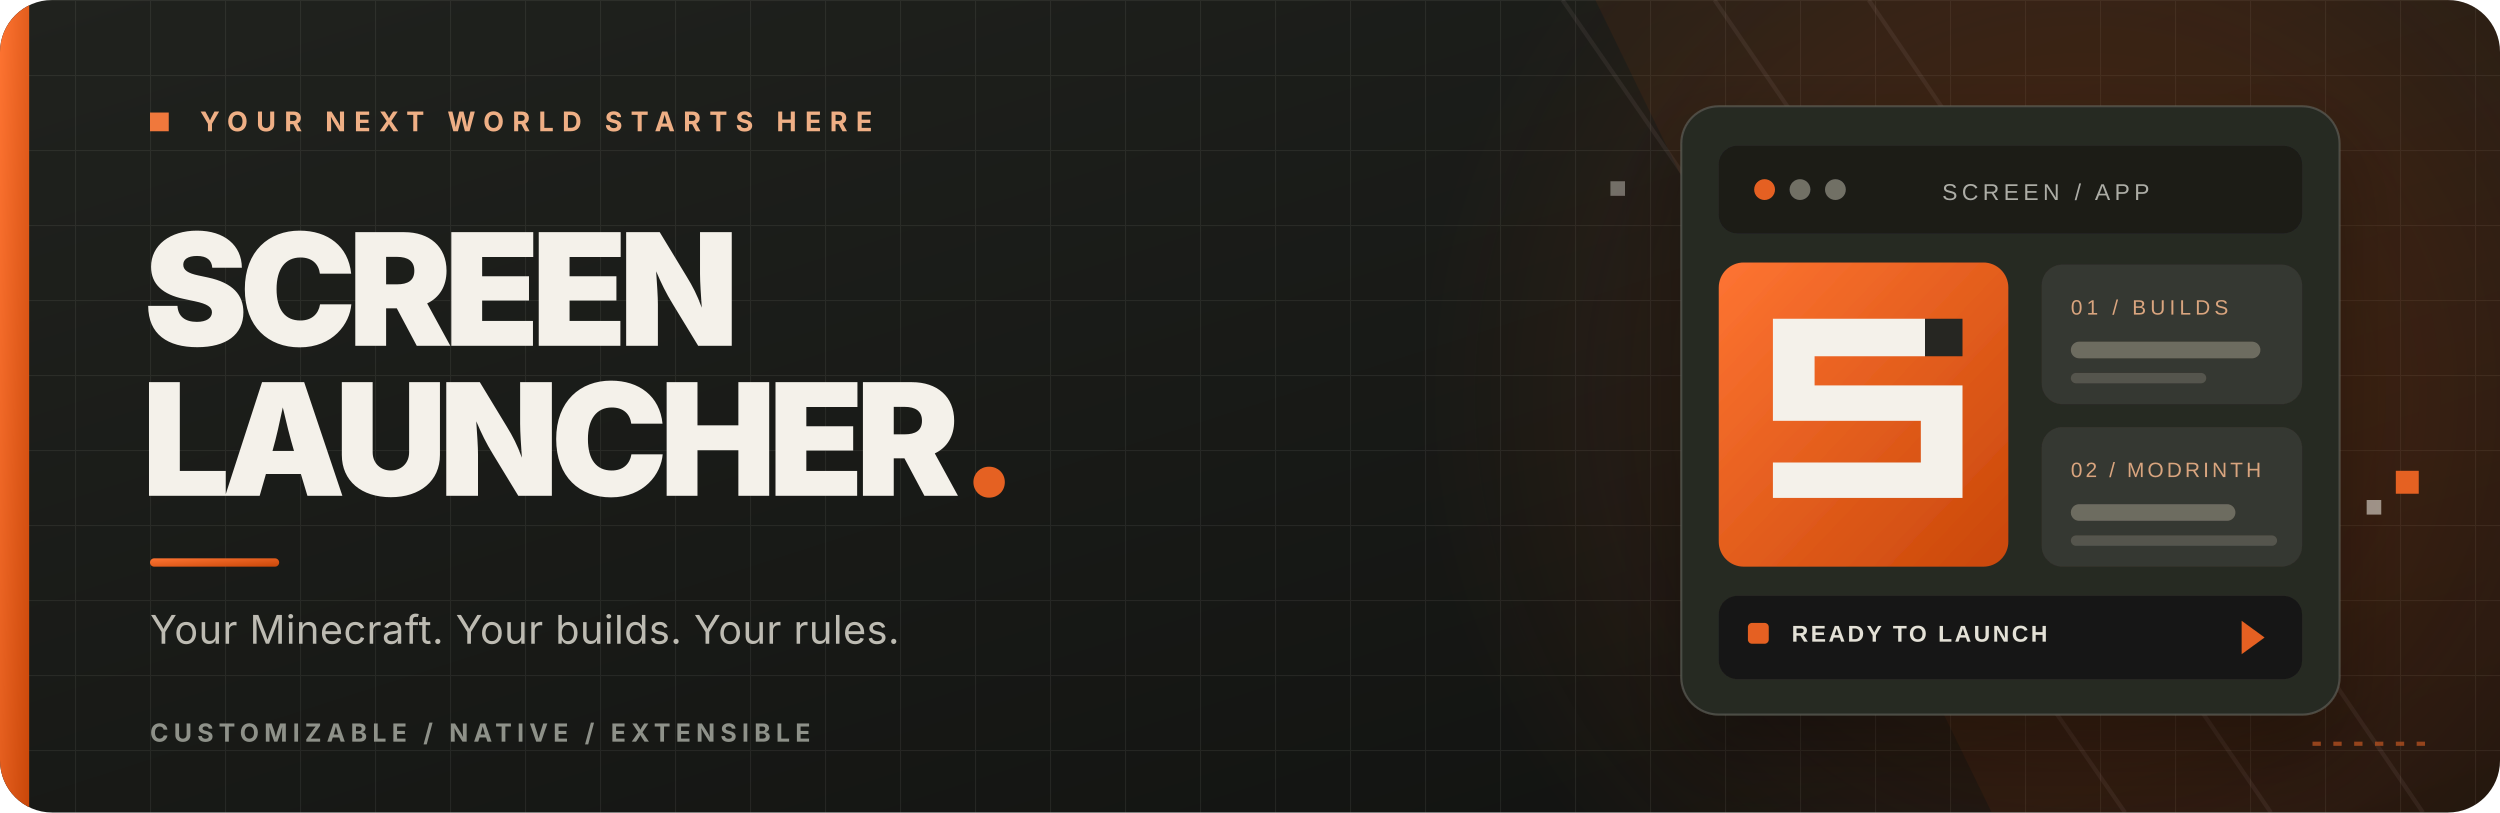
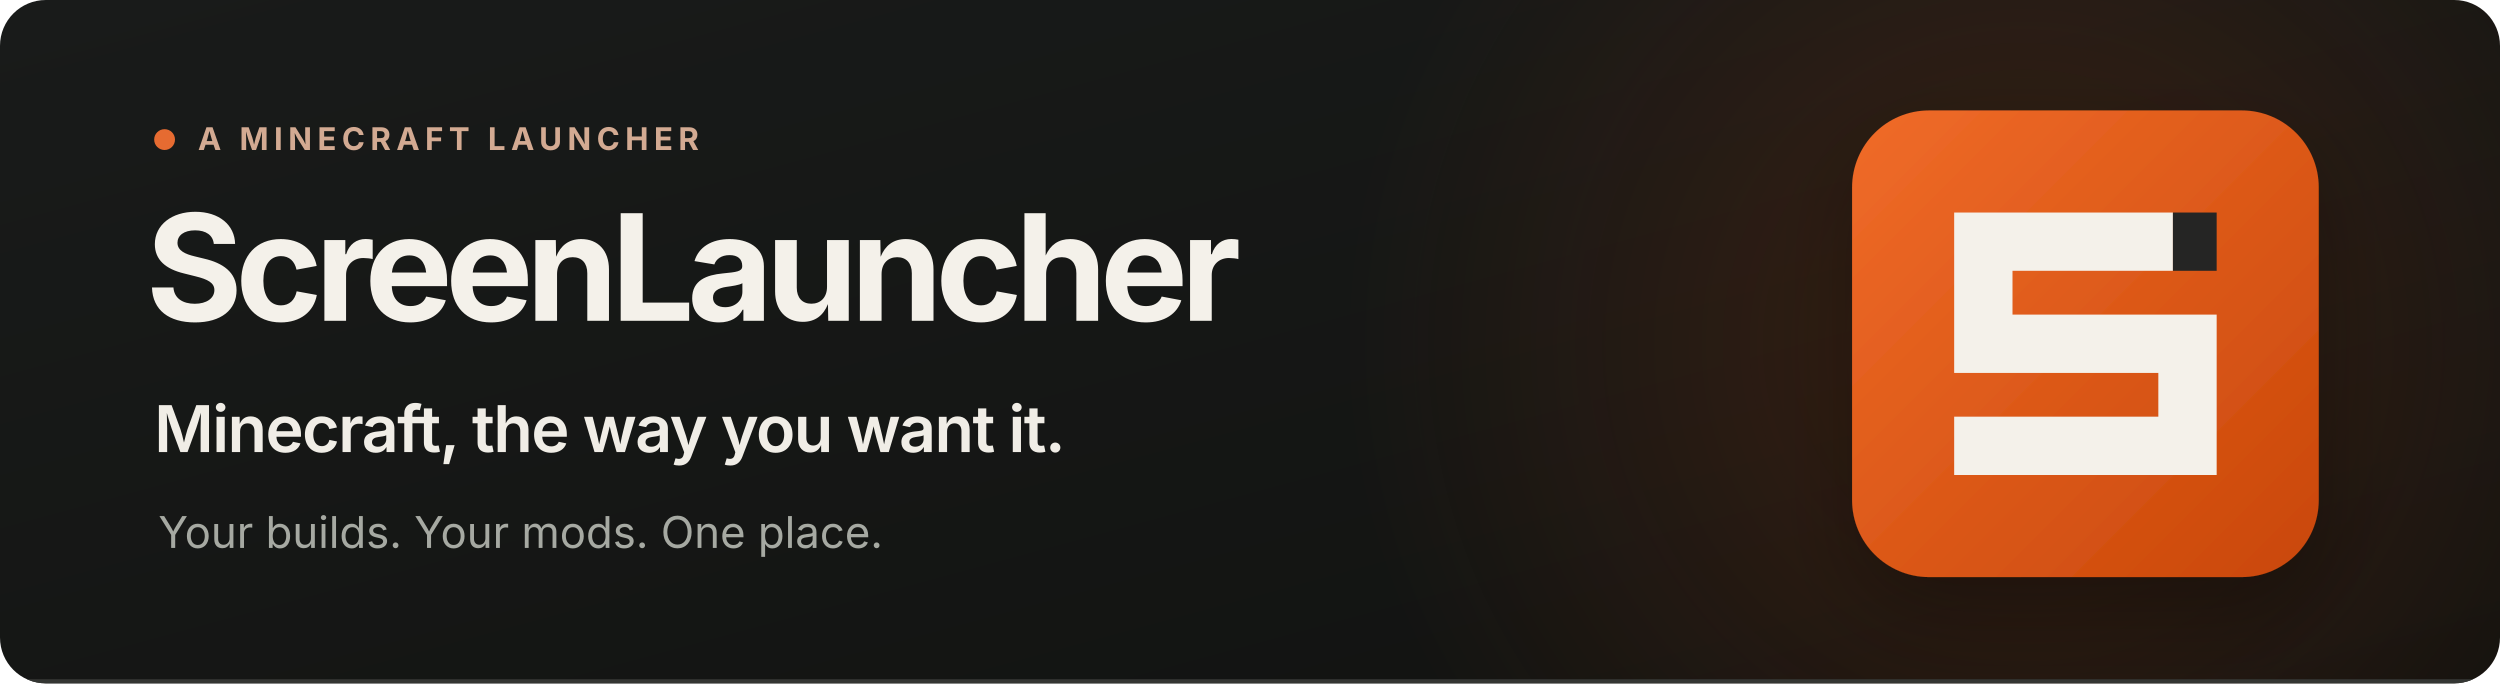
- <svg xmlns="http://www.w3.org/2000/svg" width="1200" height="390" viewBox="0 0 1200 390" role="img" aria-labelledby="title desc">
+ <svg xmlns="http://www.w3.org/2000/svg" width="1200" height="328" viewBox="0 0 1200 328" role="img" aria-labelledby="title desc">
  <defs>
-     <linearGradient id="bg" x1="0" y1="0" x2="1" y2="1">
-       <stop stop-color="#20221E" />
-       <stop offset="1" stop-color="#10110F" />
+     <linearGradient id="surface" x1="0" y1="0" x2="1" y2="1">
+       <stop stop-color="#191b1a" />
+       <stop offset="1" stop-color="#111210" />
    </linearGradient>
-     <linearGradient id="accent" x1="0" y1="0" x2="1" y2="1">
-       <stop stop-color="#FE7432" />
-       <stop offset="1" stop-color="#C94709" />
+     <linearGradient id="tile" x1="0" y1="0" x2="1" y2="1">
+       <stop stop-color="#f06b29" />
+       <stop offset="1" stop-color="#c94709" />
    </linearGradient>
-     <radialGradient id="glow" cx="50%" cy="50%" r="50%">
-       <stop stop-color="#C94709" stop-opacity=".24" />
-       <stop offset="1" stop-color="#C94709" stop-opacity="0" />
+     <radialGradient id="ambient" cx="50%" cy="50%" r="50%">
+       <stop stop-color="#c94709" stop-opacity=".20" />
+       <stop offset="1" stop-color="#c94709" stop-opacity="0" />
    </radialGradient>
-     <pattern id="grid" width="36" height="36" patternUnits="userSpaceOnUse">
-       <path d="M36 0H0V36" fill="none" stroke="#FCF7EC" stroke-opacity=".07" stroke-width="1" />
-     </pattern>
-     <clipPath id="rounded">
-       <rect width="1200" height="390" rx="25" />
+     <filter id="iconShadow" x="-25%" y="-25%" width="150%" height="170%">
+       <feDropShadow dx="0" dy="17" stdDeviation="19" flood-color="#000" flood-opacity=".28" />
+     </filter>
+     <clipPath id="frame">
+       <rect width="1200" height="328" rx="22" />
    </clipPath>
-     <filter id="shadow" x="-30%" y="-30%" width="160%" height="160%">
-       <feDropShadow dx="0" dy="18" stdDeviation="18" flood-color="#000" flood-opacity=".30" />
-     </filter>
  </defs>
-   <g clip-path="url(#rounded)">
-     <rect width="1200" height="390" fill="url(#bg)" />
-     <rect width="1200" height="390" fill="url(#grid)" />
-     <circle cx="1000" cy="190" r="320" fill="url(#glow)" />
-     <path d="M0 0H14V390H0Z" fill="url(#accent)" />
-     <path d="M756 -20L1200 0V390H956Z" fill="#C94709" opacity=".08" />
-     <path d="M750 0L1020 390M823 0L1090 390M897 0L1163 390" stroke="#FCE5D7" stroke-opacity=".065" stroke-width="2" />
+   <g clip-path="url(#frame)">
+     <rect width="1200" height="328" fill="url(#surface)" />
+     <circle cx="971" cy="165" r="325" fill="url(#ambient)" />
+     <path d="M0 327H1200" stroke="#343633" stroke-width="2" />
    <g font-family="Inter,Segoe UI,Arial,sans-serif">
-       <rect x="72" y="54" width="9" height="9" fill="#F0783C" />
-       <text x="96" y="63" fill="#EFAF85" font-size="13" font-weight="700" letter-spacing="4">YOUR NEXT WORLD STARTS HERE</text>
-       <text x="69" y="166" fill="#F4F1EA" font-size="75" font-weight="850" letter-spacing="-4">SCREEN</text>
-       <text x="68" y="238" fill="#F4F1EA" font-size="75" font-weight="850" letter-spacing="-4">LAUNCHER<tspan fill="#E56122">.</tspan>
-       </text>
-       <rect x="72" y="268" width="62" height="4" rx="2" fill="url(#accent)" />
-       <text x="72" y="309" fill="#BDBBB2" font-size="19" letter-spacing=".25">Your Minecraft. Your builds. Your rules.</text>
-       <text x="72" y="356" fill="#8E9189" font-size="12" font-weight="700" letter-spacing="2.5">CUSTOMIZABLE  /  NATIVE  /  EXTENSIBLE</text>
+       <circle cx="79" cy="67" r="5" fill="#e66b31" />
+       <text x="95" y="72" fill="#d3aa92" font-size="15" font-weight="700" letter-spacing="2.6">A MINECRAFT LAUNCHER</text>
+       <text x="70" y="154" fill="#f4f1ea" font-size="71" font-weight="750" letter-spacing="-3.5">ScreenLauncher</text>
+       <text x="74" y="217" fill="#f0ede6" font-size="31" font-weight="600" letter-spacing="-.75">Minecraft, the way you want it.</text>
+       <text x="76" y="263" fill="#a6a9a2" font-size="21">Your builds. Your mods. One place.</text>
    </g>
-     <g filter="url(#shadow)">
-       <rect x="807" y="51" width="316" height="292" rx="18" fill="#282924" stroke="#60615A" stroke-opacity=".65" />
-       <rect x="825" y="70" width="280" height="42" rx="9" fill="#1A1B18" />
-       <circle cx="847" cy="91" r="5" fill="#E56122" />
-       <circle cx="864" cy="91" r="5" fill="#716F65" />
-       <circle cx="881" cy="91" r="5" fill="#716F65" />
-       <text x="982" y="96" font-family="Segoe UI,Arial,sans-serif" font-size="11" letter-spacing="2.1" text-anchor="middle" fill="#ADADA5">SCREEN / APP</text>
-       <rect x="825" y="126" width="139" height="146" rx="12" fill="url(#accent)" />
-       <path d="M851 153H924V171H871V185H942V239H851V222H922V202H851Z" fill="#F4F1EA" />
-       <rect x="924" y="153" width="18" height="18" fill="#252524" />
-       <rect x="980" y="127" width="125" height="67" rx="10" fill="#363730" />
-       <text x="994" y="151" font-family="Segoe UI,Arial,sans-serif" font-size="10" fill="#D9A57F" letter-spacing="2">01 / BUILDS</text>
-       <rect x="994" y="164" width="91" height="8" rx="4" fill="#6D6C61" />
-       <rect x="994" y="179" width="65" height="5" rx="2.5" fill="#54554D" />
-       <rect x="980" y="205" width="125" height="67" rx="10" fill="#363730" />
-       <text x="994" y="229" font-family="Segoe UI,Arial,sans-serif" font-size="10" fill="#D9A57F" letter-spacing="1.5">02 / MODRINTH</text>
-       <rect x="994" y="242" width="79" height="8" rx="4" fill="#6D6C61" />
-       <rect x="994" y="257" width="99" height="5" rx="2.5" fill="#54554D" />
-       <rect x="825" y="286" width="280" height="40" rx="9" fill="#181917" />
-       <rect x="839" y="299" width="10" height="10" rx="2" fill="#E56122" />
-       <text x="860" y="308" font-family="Segoe UI,Arial,sans-serif" font-size="11" fill="#E4E1D7" font-weight="700" letter-spacing="1.2">READY TO LAUNCH</text>
-       <path d="M1076 298L1087 306L1076 314Z" fill="#E56122" />
+     <rect x="889" y="53" width="224" height="224" rx="37" fill="url(#tile)" filter="url(#iconShadow)" />
+     <g transform="translate(889 53) scale(7)">
+       <path d="M7 7H22V11H11V14H25V25H7V21H21V18H7Z" fill="#f4f1ea" />
+       <rect x="22" y="7" width="3" height="4" fill="#252524" />
    </g>
-     <rect x="773" y="87" width="7" height="7" fill="#F4F1EA" opacity=".38" />
-     <rect x="1150" y="226" width="11" height="11" fill="#E56122" />
-     <rect x="1136" y="240" width="7" height="7" fill="#F4F1EA" opacity=".55" />
-     <path d="M1110 357H1170" stroke="#B85220" stroke-width="2" stroke-dasharray="4 6" opacity=".75" />
  </g>
</svg>
